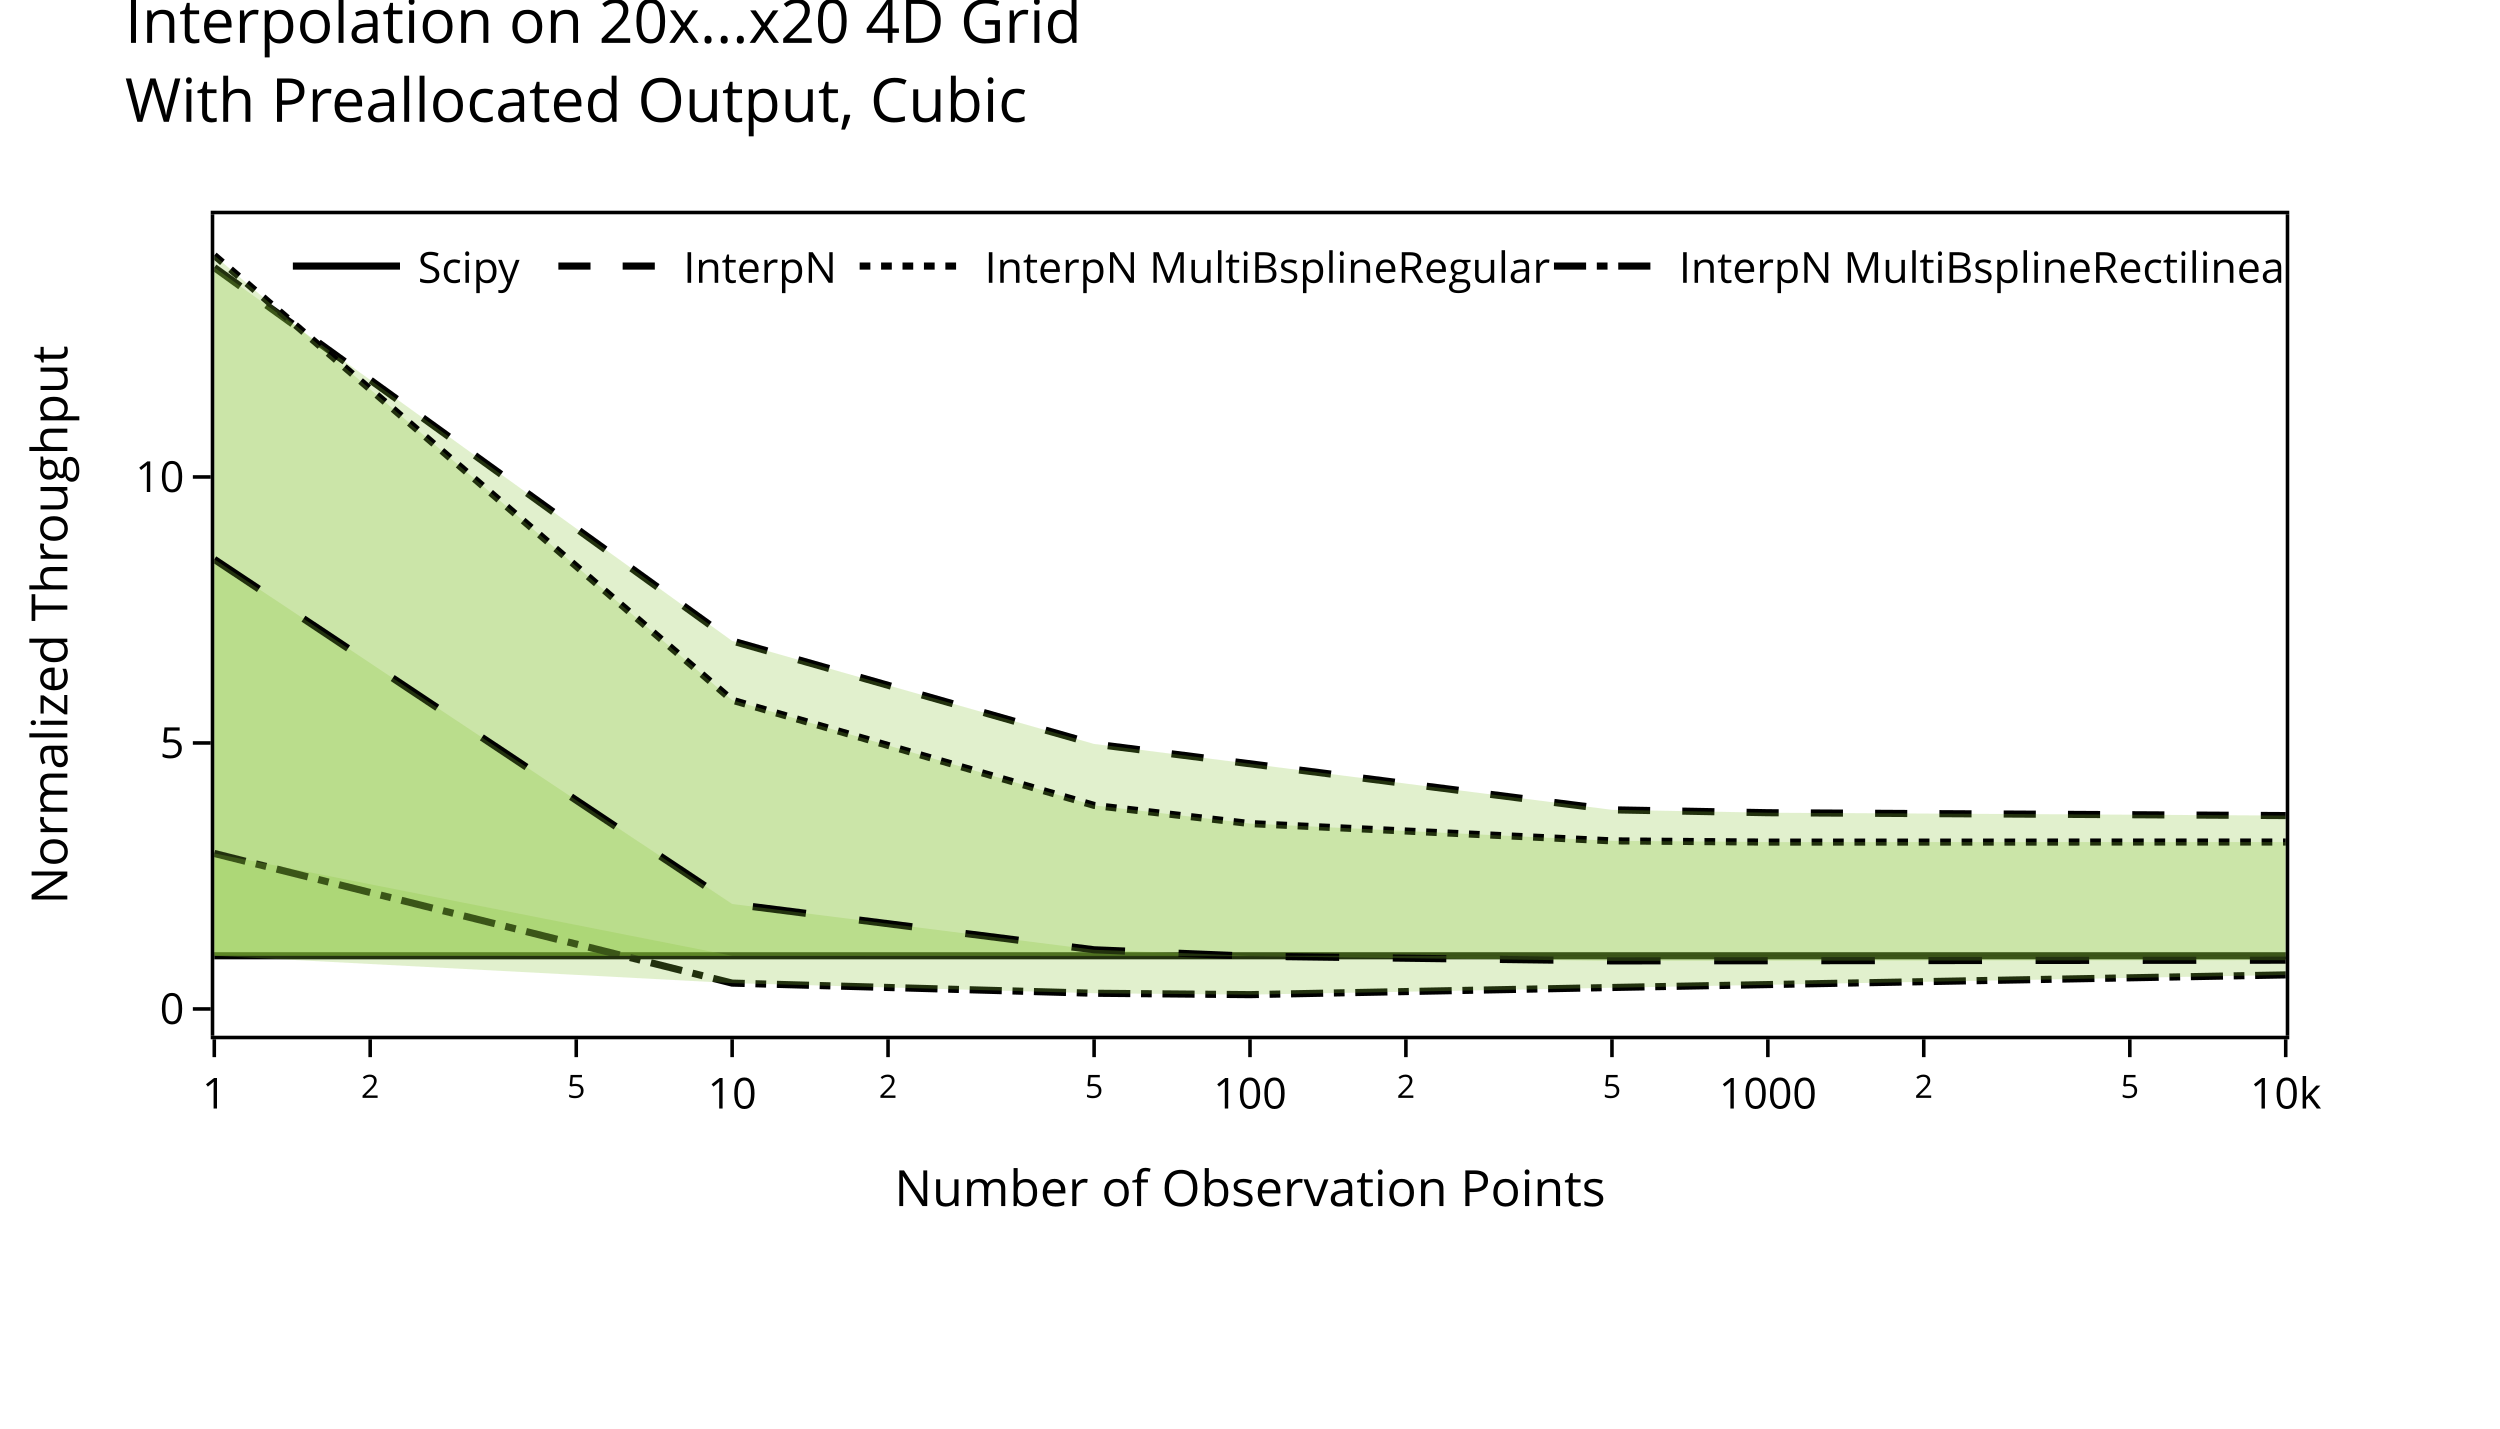
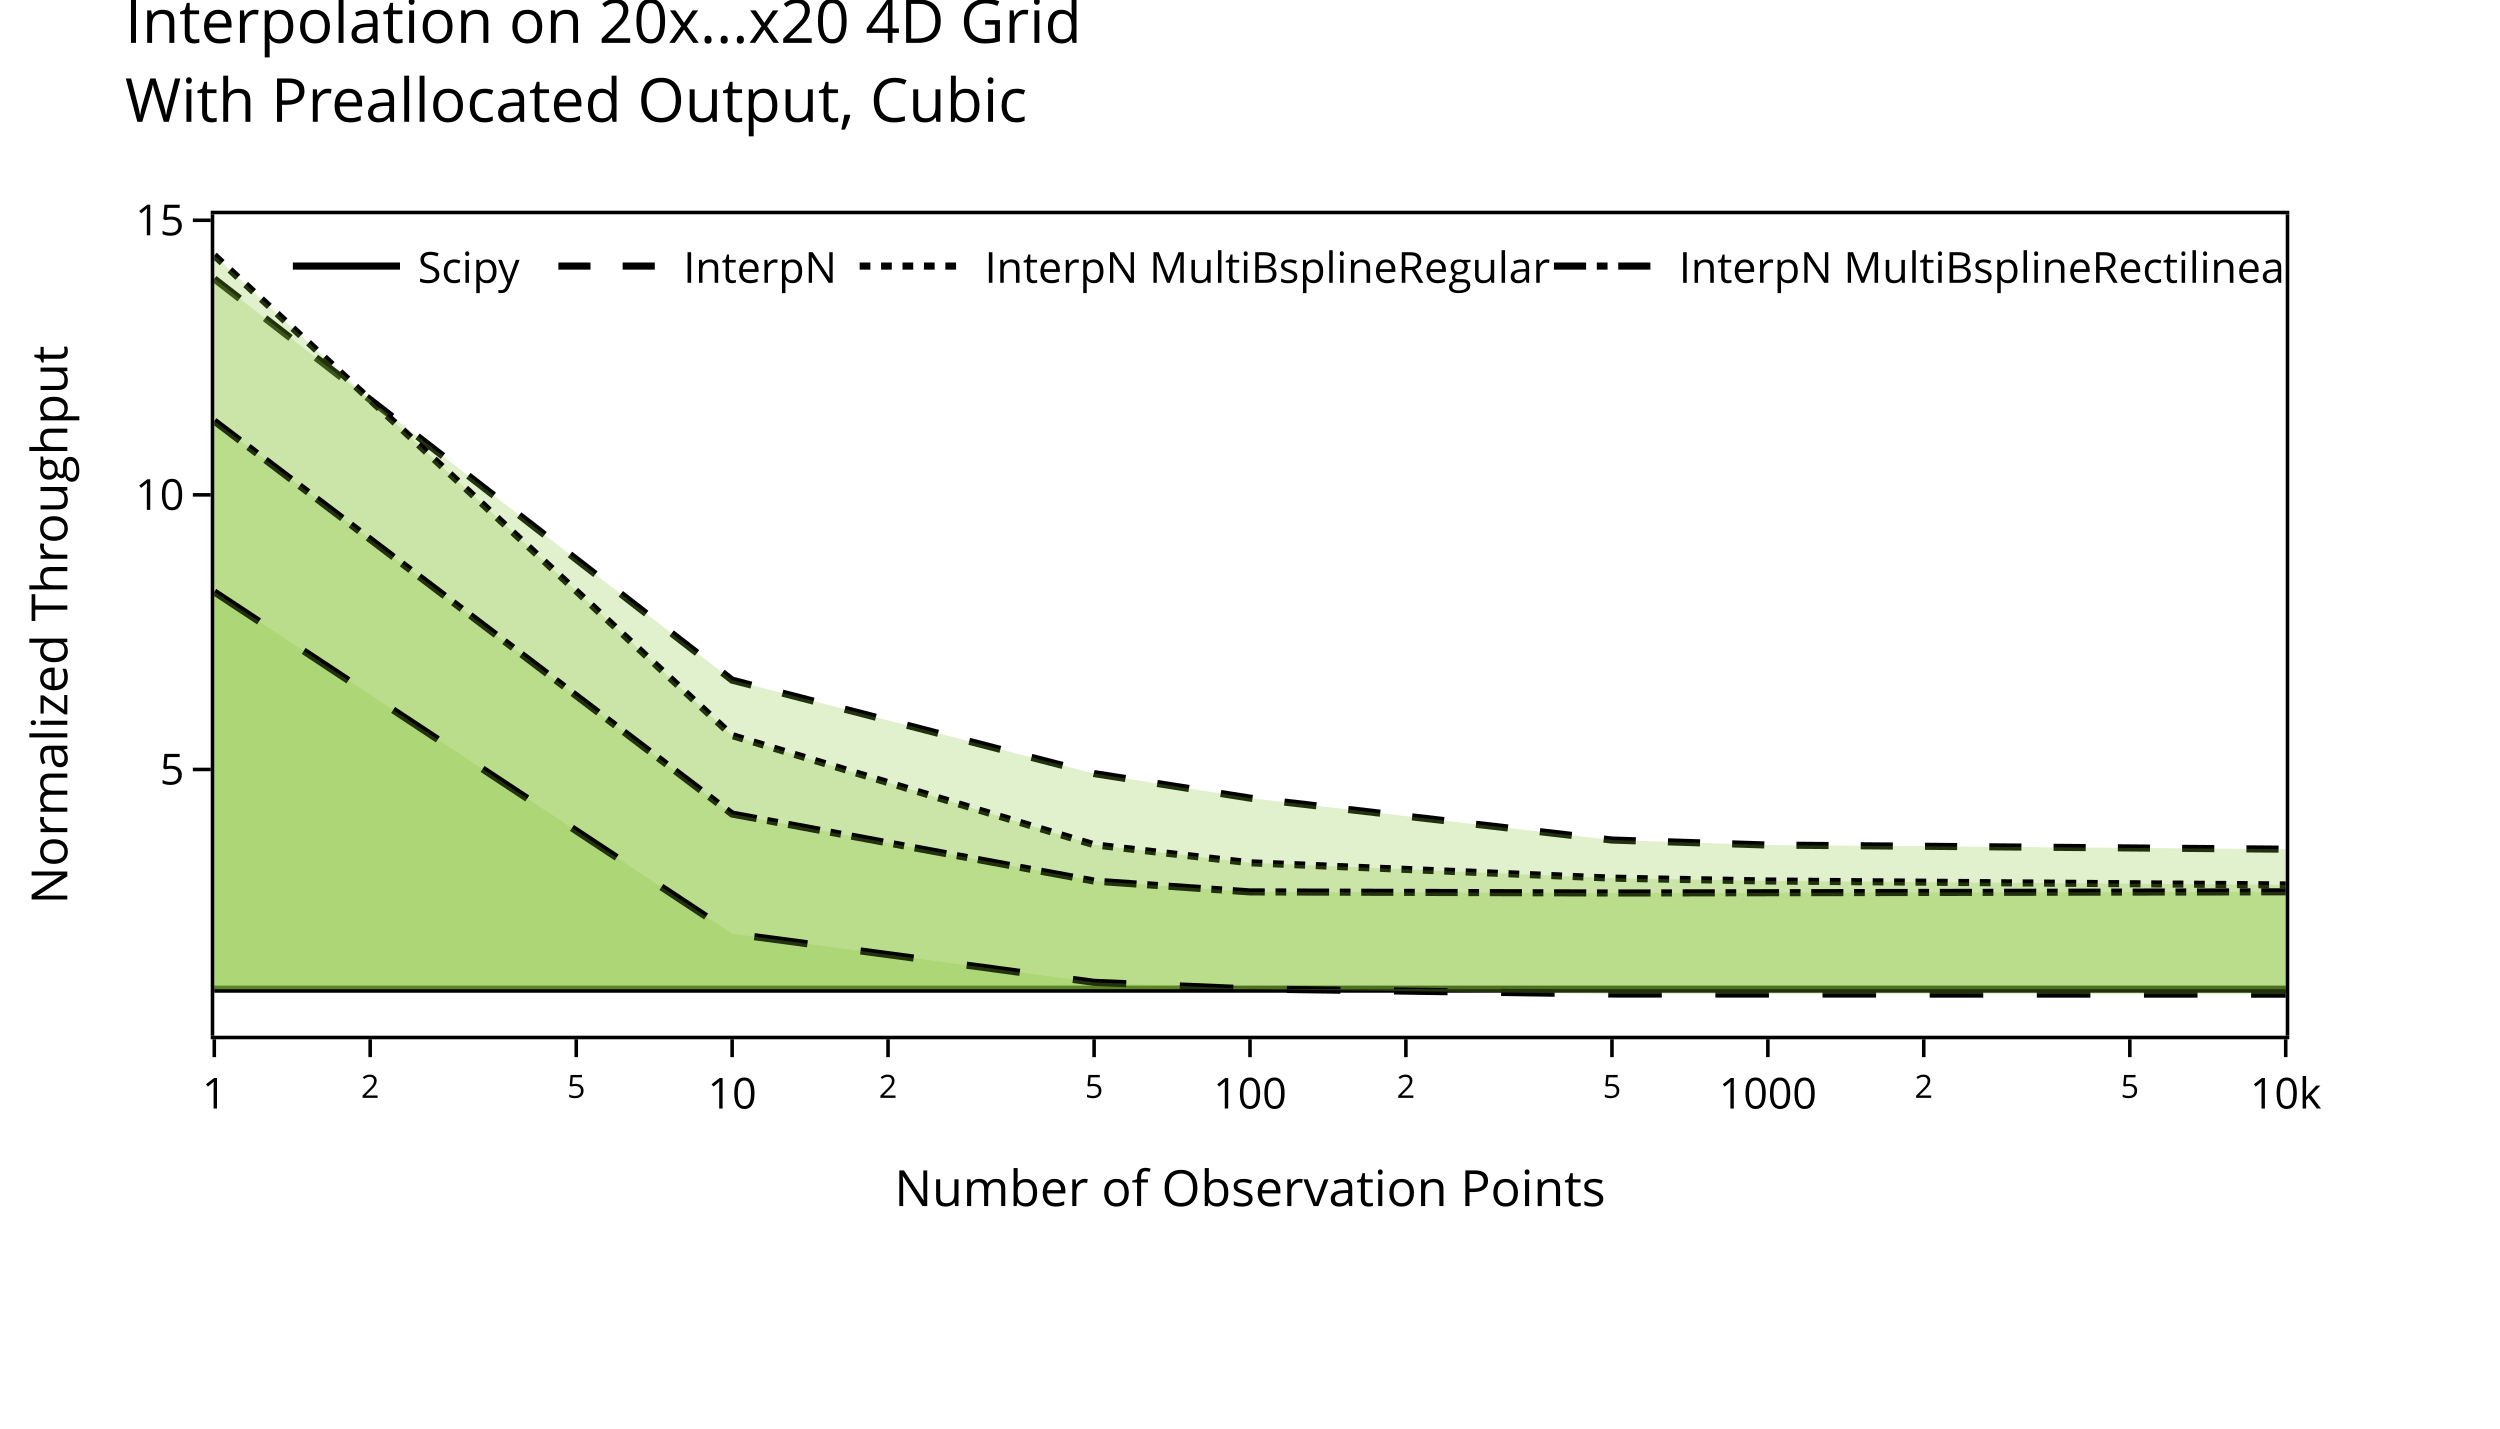
<svg xmlns="http://www.w3.org/2000/svg" class="main-svg" width="700" height="400" style="" viewBox="0 0 700 400">
  <rect x="0" y="0" width="700" height="400" style="fill: rgb(0, 0, 0); fill-opacity: 0;" />
-   <defs id="defs-ff4255">
+   <defs id="defs-6fd65b">
    <g class="clips">
-       <clipPath id="clipff4255xyplot" class="plotclip">
+       <clipPath id="clip6fd65bxyplot" class="plotclip">
        <rect width="580" height="230" />
      </clipPath>
-       <clipPath class="axesclip" id="clipff4255x">
+       <clipPath class="axesclip" id="clip6fd65bx">
        <rect x="60" y="0" width="580" height="400" />
      </clipPath>
-       <clipPath class="axesclip" id="clipff4255y">
+       <clipPath class="axesclip" id="clip6fd65by">
        <rect x="0" y="60" width="700" height="230" />
      </clipPath>
-       <clipPath class="axesclip" id="clipff4255xy">
+       <clipPath class="axesclip" id="clip6fd65bxy">
        <rect x="60" y="60" width="580" height="230" />
      </clipPath>
    </g>
    <g class="gradients" />
    <g class="patterns" />
  </defs>
  <g class="bglayer">
    <rect class="bg" x="60" y="60" width="580" height="230" style="fill: rgb(0, 0, 0); fill-opacity: 0; stroke-width: 0;" />
  </g>
  <g class="layer-below">
    <g class="imagelayer" />
    <g class="shapelayer" />
  </g>
  <g class="cartesianlayer">
    <g class="subplot xy">
      <g class="layer-subplot">
        <g class="shapelayer" />
        <g class="imagelayer" />
      </g>
      <g class="minor-gridlayer">
        <g class="x" />
        <g class="y" />
      </g>
      <g class="gridlayer">
        <g class="x" />
        <g class="y" />
      </g>
      <g class="zerolinelayer" />
      <g class="layer-between">
        <g class="shapelayer" />
        <g class="imagelayer" />
      </g>
      <path class="xlines-below" />
      <path class="ylines-below" />
      <g class="overlines-below" />
      <g class="xaxislayer-below" />
      <g class="yaxislayer-below" />
      <g class="overaxes-below" />
      <g class="overplot">
-         <g class="xy" transform="translate(60,60)" clip-path="url(#clipff4255xyplot)">
+         <g class="xy" transform="translate(60,60)" clip-path="url(#clip6fd65bxyplot)">
          <g class="scatterlayer mlayer">
-             <g class="trace scatter tracead30f2" style="stroke-miterlimit: 2; opacity: 1;">
-               <g class="fills" />
-               <g class="errorbars" />
-               <g class="lines">
-                 <path class="js-line" d="M0,207.62L580,207.62" style="vector-effect: none; fill: none; stroke: rgb(0, 0, 0); stroke-opacity: 1; stroke-width: 2px; opacity: 1;" />
-               </g>
-               <g class="points" />
-               <g class="text" />
-             </g>
-             <g class="trace scatter tracef7c856" style="stroke-miterlimit: 2; opacity: 1;">
-               <g class="fills" />
-               <g class="errorbars" />
-               <g class="lines">
-                 <path class="js-line" d="M0,14.9L145,119.46L246.35,148.31L391.35,166.75L435,167.56L580,168.36" style="vector-effect: none; fill: none; stroke: rgb(0, 0, 0); stroke-opacity: 1; stroke-dasharray: 9px, 9px; stroke-width: 2px; opacity: 1;" />
-               </g>
-               <g class="points" />
-               <g class="text" />
-             </g>
-             <g class="trace scatter tracef7a7c1" style="stroke-miterlimit: 2; opacity: 1;">
+             <g class="trace scatter trace939a7f" style="stroke-miterlimit: 2; opacity: 1;">
+               <g class="fills" />
+               <g class="errorbars" />
+               <g class="lines">
+                 <path class="js-line" d="M0,216.96L580,216.96" style="vector-effect: none; fill: none; stroke: rgb(0, 0, 0); stroke-opacity: 1; stroke-width: 2px; opacity: 1;" />
+               </g>
+               <g class="points" />
+               <g class="text" />
+             </g>
+             <g class="trace scatter tracef91b6b" style="stroke-miterlimit: 2; opacity: 1;">
+               <g class="fills" />
+               <g class="errorbars" />
+               <g class="lines">
+                 <path class="js-line" d="M0,18.08L145,130.44L246.35,156.6L290,163.47L391.35,175.21L435,176.61L580,177.77" style="vector-effect: none; fill: none; stroke: rgb(0, 0, 0); stroke-opacity: 1; stroke-dasharray: 9px, 9px; stroke-width: 2px; opacity: 1;" />
+               </g>
+               <g class="points" />
+               <g class="text" />
+             </g>
+             <g class="trace scatter traced9aced" style="stroke-miterlimit: 2; opacity: 1;">
              <g class="fills">
                <g>
-                   <path class="js-fill" d="M0,14.9L145,119.46L246.35,148.31L391.35,166.75L435,167.56L580,168.36L580,207.62L0,207.62Z" style="fill: rgb(139, 196, 59); fill-opacity: 0.25; stroke-width: 0;" />
+                   <path class="js-fill" d="M0,18.08L145,130.44L246.35,156.6L290,163.47L391.35,175.21L435,176.61L580,177.77L580,216.96L435,216.96L0,216.96Z" style="fill: rgb(139, 196, 59); fill-opacity: 0.25; stroke-width: 0;" />
                </g>
              </g>
              <g class="errorbars" />
              <g class="lines">
-                 <path class="js-line" d="M0,14.9L145,119.46L246.35,148.31L391.35,166.75L435,167.56L580,168.36L580,207.62L0,207.62" style="vector-effect: none; fill: none; stroke: rgb(0, 204, 150); stroke-opacity: 1; stroke-width: 0px; opacity: 1;" />
-               </g>
-               <g class="points" />
-               <g class="text" />
-             </g>
-             <g class="trace scatter tracec5cbc7" style="stroke-miterlimit: 2; opacity: 1;">
-               <g class="fills" />
-               <g class="errorbars" />
-               <g class="lines">
-                 <path class="js-line" d="M0,11.5L145,136.04L246.35,165.51L290,170.6L391.35,175.44L435,175.79L580,175.77" style="vector-effect: none; fill: none; stroke: rgb(0, 0, 0); stroke-opacity: 1; stroke-dasharray: 3px, 3px; stroke-width: 2px; opacity: 1;" />
-               </g>
-               <g class="points" />
-               <g class="text" />
-             </g>
-             <g class="trace scatter trace541a8c" style="stroke-miterlimit: 2; opacity: 1;">
+                 <path class="js-line" d="M0,18.08L145,130.44L246.35,156.6L290,163.47L391.35,175.21L435,176.61L580,177.77L580,216.96L435,216.96L0,216.96" style="vector-effect: none; fill: none; stroke: rgb(0, 204, 150); stroke-opacity: 1; stroke-width: 0px; opacity: 1;" />
+               </g>
+               <g class="points" />
+               <g class="text" />
+             </g>
+             <g class="trace scatter trace6a58b7" style="stroke-miterlimit: 2; opacity: 1;">
+               <g class="fills" />
+               <g class="errorbars" />
+               <g class="lines">
+                 <path class="js-line" d="M0,11.5L145,145.96L246.35,176.55L290,181.58L391.35,185.88L435,186.68L580,187.78" style="vector-effect: none; fill: none; stroke: rgb(0, 0, 0); stroke-opacity: 1; stroke-dasharray: 3px, 3px; stroke-width: 2px; opacity: 1;" />
+               </g>
+               <g class="points" />
+               <g class="text" />
+             </g>
+             <g class="trace scatter trace62c466" style="stroke-miterlimit: 2; opacity: 1;">
              <g class="fills">
                <g>
-                   <path class="js-fill" d="M0,11.5L145,136.04L246.35,165.51L290,170.6L391.35,175.44L435,175.79L580,175.77L580,207.62L435,207.62L0,207.62Z" style="fill: rgb(139, 196, 59); fill-opacity: 0.25; stroke-width: 0;" />
+                   <path class="js-fill" d="M0,11.5L145,145.96L246.35,176.55L290,181.58L391.35,185.88L435,186.68L580,187.78L580,216.96L435,216.96L0,216.96Z" style="fill: rgb(139, 196, 59); fill-opacity: 0.25; stroke-width: 0;" />
                </g>
              </g>
              <g class="errorbars" />
              <g class="lines">
-                 <path class="js-line" d="M0,11.5L145,136.04L246.35,165.51L290,170.6L391.35,175.44L435,175.79L580,175.77L580,207.62L435,207.62L0,207.62" style="vector-effect: none; fill: none; stroke: rgb(255, 161, 90); stroke-opacity: 1; stroke-width: 0px; opacity: 1;" />
-               </g>
-               <g class="points" />
-               <g class="text" />
-             </g>
-             <g class="trace scatter trace2bc2a6" style="stroke-miterlimit: 2; opacity: 1;">
-               <g class="fills" />
-               <g class="errorbars" />
-               <g class="lines">
-                 <path class="js-line" d="M0,178.97L145,215.27L246.35,218.11L290,218.5L391.35,216.5L580,212.97" style="vector-effect: none; fill: none; stroke: rgb(0, 0, 0); stroke-opacity: 1; stroke-dasharray: 9px, 3px, 3px, 3px; stroke-width: 2px; opacity: 1;" />
-               </g>
-               <g class="points" />
-               <g class="text" />
-             </g>
-             <g class="trace scatter trace58b7a3" style="stroke-miterlimit: 2; opacity: 1;">
+                 <path class="js-line" d="M0,11.5L145,145.96L246.35,176.55L290,181.58L391.35,185.88L435,186.68L580,187.78L580,216.96L435,216.96L0,216.96" style="vector-effect: none; fill: none; stroke: rgb(255, 161, 90); stroke-opacity: 1; stroke-width: 0px; opacity: 1;" />
+               </g>
+               <g class="points" />
+               <g class="text" />
+             </g>
+             <g class="trace scatter trace4273a9" style="stroke-miterlimit: 2; opacity: 1;">
+               <g class="fills" />
+               <g class="errorbars" />
+               <g class="lines">
+                 <path class="js-line" d="M0,57.89L145,167.93L246.35,186.7L290,189.73L391.35,190.04L580,189.71" style="vector-effect: none; fill: none; stroke: rgb(0, 0, 0); stroke-opacity: 1; stroke-dasharray: 9px, 3px, 3px, 3px; stroke-width: 2px; opacity: 1;" />
+               </g>
+               <g class="points" />
+               <g class="text" />
+             </g>
+             <g class="trace scatter trace91b8b2" style="stroke-miterlimit: 2; opacity: 1;">
              <g class="fills">
                <g>
-                   <path class="js-fill" d="M0,178.97L145,207.62L246.35,207.62L580,207.62L580,212.97L290,218.5L246.35,218.11L145,215.27L0,207.62Z" style="fill: rgb(139, 196, 59); fill-opacity: 0.25; stroke-width: 0;" />
+                   <path class="js-fill" d="M0,57.89L145,167.93L246.35,186.7L290,189.73L391.35,190.04L580,189.71L580,216.96L0,216.96Z" style="fill: rgb(139, 196, 59); fill-opacity: 0.25; stroke-width: 0;" />
                </g>
              </g>
              <g class="errorbars" />
              <g class="lines">
-                 <path class="js-line" d="M0,178.97L145,207.62L246.35,207.62L580,207.62L580,212.97L290,218.5L246.35,218.11L145,215.27L0,207.62" style="vector-effect: none; fill: none; stroke: rgb(255, 102, 146); stroke-opacity: 1; stroke-width: 0px; opacity: 1;" />
-               </g>
-               <g class="points" />
-               <g class="text" />
-             </g>
-             <g class="trace scatter trace9b78f7" style="stroke-miterlimit: 2; opacity: 1;">
-               <g class="fills" />
-               <g class="errorbars" />
-               <g class="lines">
-                 <path class="js-line" d="M0,96.61L145,193.12L246.35,205.94L290,207.73L391.35,209.05L580,208.85" style="vector-effect: none; fill: none; stroke: rgb(0, 0, 0); stroke-opacity: 1; stroke-dasharray: 15px, 15px; stroke-width: 2px; opacity: 1;" />
-               </g>
-               <g class="points" />
-               <g class="text" />
-             </g>
-             <g class="trace scatter trace3b2b70" style="stroke-miterlimit: 2; opacity: 1;">
+                 <path class="js-line" d="M0,57.89L145,167.93L246.35,186.7L290,189.73L391.35,190.04L580,189.71L580,216.96L0,216.96" style="vector-effect: none; fill: none; stroke: rgb(255, 102, 146); stroke-opacity: 1; stroke-width: 0px; opacity: 1;" />
+               </g>
+               <g class="points" />
+               <g class="text" />
+             </g>
+             <g class="trace scatter trace888677" style="stroke-miterlimit: 2; opacity: 1;">
+               <g class="fills" />
+               <g class="errorbars" />
+               <g class="lines">
+                 <path class="js-line" d="M0,105.73L145,201.43L246.35,215.05L290,216.9L391.35,218.32L580,218.36" style="vector-effect: none; fill: none; stroke: rgb(0, 0, 0); stroke-opacity: 1; stroke-dasharray: 15px, 15px; stroke-width: 2px; opacity: 1;" />
+               </g>
+               <g class="points" />
+               <g class="text" />
+             </g>
+             <g class="trace scatter trace75e3e5" style="stroke-miterlimit: 2; opacity: 1;">
              <g class="fills">
                <g>
-                   <path class="js-fill" d="M0,96.61L145,193.12L246.35,205.94L290,207.62L391.35,207.62L580,207.62L580,208.85L391.35,209.05L290,207.73L0,207.62Z" style="fill: rgb(139, 196, 59); fill-opacity: 0.25; stroke-width: 0;" />
+                   <path class="js-fill" d="M0,105.73L145,201.43L246.35,215.05L290,216.9L391.35,216.96L580,216.96L580,218.36L391.35,218.32L290,216.96L0,216.96Z" style="fill: rgb(139, 196, 59); fill-opacity: 0.25; stroke-width: 0;" />
                </g>
              </g>
              <g class="errorbars" />
              <g class="lines">
-                 <path class="js-line" d="M0,96.61L145,193.12L246.35,205.94L290,207.62L391.35,207.62L580,207.62L580,208.85L391.35,209.05L290,207.73L0,207.62" style="vector-effect: none; fill: none; stroke: rgb(255, 151, 255); stroke-opacity: 1; stroke-width: 0px; opacity: 1;" />
+                 <path class="js-line" d="M0,105.73L145,201.43L246.35,215.05L290,216.9L391.35,216.96L580,216.96L580,218.36L391.35,218.32L290,216.96L0,216.96" style="vector-effect: none; fill: none; stroke: rgb(255, 151, 255); stroke-opacity: 1; stroke-width: 0px; opacity: 1;" />
              </g>
              <g class="points" />
              <g class="text" />
            </g>
          </g>
        </g>
      </g>
      <path class="xlines-above crisp" d="M59,290.5H641M59,59.5H641" style="fill: none; stroke-width: 1px; stroke: rgb(0, 0, 0); stroke-opacity: 1;" />
      <path class="ylines-above crisp" d="M59.5,60V290M640.5,60V290" style="fill: none; stroke-width: 1px; stroke: rgb(0, 0, 0); stroke-opacity: 1;" />
      <g class="overlines-above" />
      <g class="xaxislayer-above">
        <path class="xtick ticks crisp" d="M0,291v5" transform="translate(60,0)" style="stroke: rgb(0, 0, 0); stroke-opacity: 1; stroke-width: 1px;" />
        <path class="xtick ticks crisp" d="M0,291v5" transform="translate(103.65,0)" style="stroke: rgb(0, 0, 0); stroke-opacity: 1; stroke-width: 1px;" />
        <path class="xtick ticks crisp" d="M0,291v5" transform="translate(161.35,0)" style="stroke: rgb(0, 0, 0); stroke-opacity: 1; stroke-width: 1px;" />
        <path class="xtick ticks crisp" d="M0,291v5" transform="translate(205,0)" style="stroke: rgb(0, 0, 0); stroke-opacity: 1; stroke-width: 1px;" />
        <path class="xtick ticks crisp" d="M0,291v5" transform="translate(248.65,0)" style="stroke: rgb(0, 0, 0); stroke-opacity: 1; stroke-width: 1px;" />
        <path class="xtick ticks crisp" d="M0,291v5" transform="translate(306.35,0)" style="stroke: rgb(0, 0, 0); stroke-opacity: 1; stroke-width: 1px;" />
        <path class="xtick ticks crisp" d="M0,291v5" transform="translate(350,0)" style="stroke: rgb(0, 0, 0); stroke-opacity: 1; stroke-width: 1px;" />
        <path class="xtick ticks crisp" d="M0,291v5" transform="translate(393.65,0)" style="stroke: rgb(0, 0, 0); stroke-opacity: 1; stroke-width: 1px;" />
        <path class="xtick ticks crisp" d="M0,291v5" transform="translate(451.35,0)" style="stroke: rgb(0, 0, 0); stroke-opacity: 1; stroke-width: 1px;" />
        <path class="xtick ticks crisp" d="M0,291v5" transform="translate(495,0)" style="stroke: rgb(0, 0, 0); stroke-opacity: 1; stroke-width: 1px;" />
        <path class="xtick ticks crisp" d="M0,291v5" transform="translate(538.65,0)" style="stroke: rgb(0, 0, 0); stroke-opacity: 1; stroke-width: 1px;" />
        <path class="xtick ticks crisp" d="M0,291v5" transform="translate(596.35,0)" style="stroke: rgb(0, 0, 0); stroke-opacity: 1; stroke-width: 1px;" />
        <path class="xtick ticks crisp" d="M0,291v5" transform="translate(640,0)" style="stroke: rgb(0, 0, 0); stroke-opacity: 1; stroke-width: 1px;" />
        <g class="xtick">
          <text text-anchor="middle" x="0" y="310.4" transform="translate(60,0)" style="font-family: 'Open Sans', verdana, arial, sans-serif; font-size: 12px; fill: rgb(0, 0, 0); fill-opacity: 1; white-space: pre; opacity: 1;">1</text>
        </g>
        <g class="xtick">
          <text text-anchor="middle" x="0" y="307.4" style="font-family: 'Open Sans', verdana, arial, sans-serif; font-size: 9px; fill: rgb(0, 0, 0); fill-opacity: 1; white-space: pre; opacity: 1;" transform="translate(103.65,0)">2</text>
        </g>
        <g class="xtick">
          <text text-anchor="middle" x="0" y="307.4" style="font-family: 'Open Sans', verdana, arial, sans-serif; font-size: 9px; fill: rgb(0, 0, 0); fill-opacity: 1; white-space: pre; opacity: 1;" transform="translate(161.35,0)">5</text>
        </g>
        <g class="xtick">
          <text text-anchor="middle" x="0" y="310.4" style="font-family: 'Open Sans', verdana, arial, sans-serif; font-size: 12px; fill: rgb(0, 0, 0); fill-opacity: 1; white-space: pre; opacity: 1;" transform="translate(205,0)">10</text>
        </g>
        <g class="xtick">
          <text text-anchor="middle" x="0" y="307.4" style="font-family: 'Open Sans', verdana, arial, sans-serif; font-size: 9px; fill: rgb(0, 0, 0); fill-opacity: 1; white-space: pre; opacity: 1;" transform="translate(248.65,0)">2</text>
        </g>
        <g class="xtick">
          <text text-anchor="middle" x="0" y="307.4" style="font-family: 'Open Sans', verdana, arial, sans-serif; font-size: 9px; fill: rgb(0, 0, 0); fill-opacity: 1; white-space: pre; opacity: 1;" transform="translate(306.35,0)">5</text>
        </g>
        <g class="xtick">
          <text text-anchor="middle" x="0" y="310.4" style="font-family: 'Open Sans', verdana, arial, sans-serif; font-size: 12px; fill: rgb(0, 0, 0); fill-opacity: 1; white-space: pre; opacity: 1;" transform="translate(350,0)">100</text>
        </g>
        <g class="xtick">
          <text text-anchor="middle" x="0" y="307.4" style="font-family: 'Open Sans', verdana, arial, sans-serif; font-size: 9px; fill: rgb(0, 0, 0); fill-opacity: 1; white-space: pre; opacity: 1;" transform="translate(393.65,0)">2</text>
        </g>
        <g class="xtick">
          <text text-anchor="middle" x="0" y="307.4" style="font-family: 'Open Sans', verdana, arial, sans-serif; font-size: 9px; fill: rgb(0, 0, 0); fill-opacity: 1; white-space: pre; opacity: 1;" transform="translate(451.35,0)">5</text>
        </g>
        <g class="xtick">
          <text text-anchor="middle" x="0" y="310.4" style="font-family: 'Open Sans', verdana, arial, sans-serif; font-size: 12px; fill: rgb(0, 0, 0); fill-opacity: 1; white-space: pre; opacity: 1;" transform="translate(495,0)">1000</text>
        </g>
        <g class="xtick">
          <text text-anchor="middle" x="0" y="307.4" style="font-family: 'Open Sans', verdana, arial, sans-serif; font-size: 9px; fill: rgb(0, 0, 0); fill-opacity: 1; white-space: pre; opacity: 1;" transform="translate(538.65,0)">2</text>
        </g>
        <g class="xtick">
          <text text-anchor="middle" x="0" y="307.4" style="font-family: 'Open Sans', verdana, arial, sans-serif; font-size: 9px; fill: rgb(0, 0, 0); fill-opacity: 1; white-space: pre; opacity: 1;" transform="translate(596.35,0)">5</text>
        </g>
        <g class="xtick">
          <text text-anchor="middle" x="0" y="310.4" style="font-family: 'Open Sans', verdana, arial, sans-serif; font-size: 12px; fill: rgb(0, 0, 0); fill-opacity: 1; white-space: pre; opacity: 1;" transform="translate(640,0)">10k</text>
        </g>
      </g>
      <g class="yaxislayer-above">
-         <path class="ytick ticks crisp" d="M59,0h-5" transform="translate(0,282.51)" style="stroke: rgb(0, 0, 0); stroke-opacity: 1; stroke-width: 1px;" />
-         <path class="ytick ticks crisp" d="M59,0h-5" transform="translate(0,208.03)" style="stroke: rgb(0, 0, 0); stroke-opacity: 1; stroke-width: 1px;" />
-         <path class="ytick ticks crisp" d="M59,0h-5" transform="translate(0,133.55)" style="stroke: rgb(0, 0, 0); stroke-opacity: 1; stroke-width: 1px;" />
+         <path class="ytick ticks crisp" d="M59,0h-5" transform="translate(0,215.45)" style="stroke: rgb(0, 0, 0); stroke-opacity: 1; stroke-width: 1px;" />
+         <path class="ytick ticks crisp" d="M59,0h-5" transform="translate(0,138.56)" style="stroke: rgb(0, 0, 0); stroke-opacity: 1; stroke-width: 1px;" />
+         <path class="ytick ticks crisp" d="M59,0h-5" transform="translate(0,61.68)" style="stroke: rgb(0, 0, 0); stroke-opacity: 1; stroke-width: 1px;" />
        <g class="ytick">
-           <text text-anchor="end" x="51.6" y="4.2" transform="translate(0,282.51)" style="font-family: 'Open Sans', verdana, arial, sans-serif; font-size: 12px; fill: rgb(0, 0, 0); fill-opacity: 1; white-space: pre; opacity: 1;">0</text>
+           <text text-anchor="end" x="51.6" y="4.2" transform="translate(0,215.45)" style="font-family: 'Open Sans', verdana, arial, sans-serif; font-size: 12px; fill: rgb(0, 0, 0); fill-opacity: 1; white-space: pre; opacity: 1;">5</text>
        </g>
        <g class="ytick">
-           <text text-anchor="end" x="51.6" y="4.2" style="font-family: 'Open Sans', verdana, arial, sans-serif; font-size: 12px; fill: rgb(0, 0, 0); fill-opacity: 1; white-space: pre; opacity: 1;" transform="translate(0,208.03)">5</text>
+           <text text-anchor="end" x="51.6" y="4.2" style="font-family: 'Open Sans', verdana, arial, sans-serif; font-size: 12px; fill: rgb(0, 0, 0); fill-opacity: 1; white-space: pre; opacity: 1;" transform="translate(0,138.56)">10</text>
        </g>
        <g class="ytick">
-           <text text-anchor="end" x="51.6" y="4.2" style="font-family: 'Open Sans', verdana, arial, sans-serif; font-size: 12px; fill: rgb(0, 0, 0); fill-opacity: 1; white-space: pre; opacity: 1;" transform="translate(0,133.55)">10</text>
+           <text text-anchor="end" x="51.6" y="4.2" style="font-family: 'Open Sans', verdana, arial, sans-serif; font-size: 12px; fill: rgb(0, 0, 0); fill-opacity: 1; white-space: pre; opacity: 1;" transform="translate(0,61.68)">15</text>
        </g>
      </g>
      <g class="overaxes-above" />
    </g>
  </g>
  <g class="polarlayer" />
  <g class="smithlayer" />
  <g class="ternarylayer" />
  <g class="geolayer" />
  <g class="funnelarealayer" />
  <g class="pielayer" />
  <g class="iciclelayer" />
  <g class="treemaplayer" />
  <g class="sunburstlayer" />
  <g class="glimages" />
-   <defs id="topdefs-ff4255">
+   <defs id="topdefs-6fd65b">
    <g class="clips" />
-     <clipPath id="legendff4255">
+     <clipPath id="legend6fd65b">
      <rect width="563" height="29" x="0" y="0" />
    </clipPath>
  </defs>
  <g class="layer-above">
    <g class="imagelayer" />
    <g class="shapelayer" />
  </g>
  <g class="infolayer">
    <g class="legend" pointer-events="all" transform="translate(77,60)">
      <rect class="bg" shape-rendering="crispEdges" width="563" height="29" x="0" y="0" style="stroke: rgb(68, 68, 68); stroke-opacity: 1; fill: rgb(0, 0, 0); fill-opacity: 0; stroke-width: 0px;" />
-       <g class="scrollbox" transform="" clip-path="url(#legendff4255)">
+       <g class="scrollbox" transform="" clip-path="url(#legend6fd65b)">
        <g class="groups">
          <g class="traces" transform="translate(0,14.5)" style="opacity: 1;">
            <text class="legendtext" text-anchor="start" x="40" y="4.68" style="font-family: 'Open Sans', verdana, arial, sans-serif; font-size: 12px; fill: rgb(0, 0, 0); fill-opacity: 1; white-space: pre;">Scipy</text>
            <g class="layers" style="opacity: 1;">
              <g class="legendfill" />
              <g class="legendlines">
                <path class="js-line" d="M5,0h30" style="fill: none; stroke: rgb(0, 0, 0); stroke-opacity: 1; stroke-width: 2px;" />
              </g>
              <g class="legendsymbols">
                <g class="legendpoints" />
              </g>
            </g>
            <rect class="legendtoggle" x="0" y="-9.5" width="71.844" height="19" style="fill: rgb(0, 0, 0); fill-opacity: 0;" />
          </g>
          <g class="traces" transform="translate(74.34375,14.5)" style="opacity: 1;">
            <text class="legendtext" text-anchor="start" x="40" y="4.68" style="font-family: 'Open Sans', verdana, arial, sans-serif; font-size: 12px; fill: rgb(0, 0, 0); fill-opacity: 1; white-space: pre;">InterpN</text>
            <g class="layers" style="opacity: 1;">
              <g class="legendfill" />
              <g class="legendlines">
                <path class="js-line" d="M5,0h30" style="fill: none; stroke: rgb(0, 0, 0); stroke-opacity: 1; stroke-dasharray: 9px, 9px; stroke-width: 2px;" />
              </g>
              <g class="legendsymbols">
                <g class="legendpoints" />
              </g>
            </g>
            <rect class="legendtoggle" x="0" y="-9.5" width="81.859" height="19" style="fill: rgb(0, 0, 0); fill-opacity: 0;" />
          </g>
          <g class="traces" transform="translate(158.7031,14.5)" style="opacity: 1;">
            <text class="legendtext" text-anchor="start" x="40" y="4.68" style="font-family: 'Open Sans', verdana, arial, sans-serif; font-size: 12px; fill: rgb(0, 0, 0); fill-opacity: 1; white-space: pre;">InterpN MultiBsplineRegular</text>
            <g class="layers" style="opacity: 1;">
              <g class="legendfill" />
              <g class="legendlines">
                <path class="js-line" d="M5,0h30" style="fill: none; stroke: rgb(0, 0, 0); stroke-opacity: 1; stroke-dasharray: 3px, 3px; stroke-width: 2px;" />
              </g>
              <g class="legendsymbols">
                <g class="legendpoints" />
              </g>
            </g>
            <rect class="legendtoggle" x="0" y="-9.5" width="191.906" height="19" style="fill: rgb(0, 0, 0); fill-opacity: 0;" />
          </g>
          <g class="traces" transform="translate(353.1094,14.5)" style="opacity: 1;">
            <text class="legendtext" text-anchor="start" x="40" y="4.68" style="font-family: 'Open Sans', verdana, arial, sans-serif; font-size: 12px; fill: rgb(0, 0, 0); fill-opacity: 1; white-space: pre;">InterpN MultiBsplineRectilinear</text>
            <g class="layers" style="opacity: 1;">
              <g class="legendfill" />
              <g class="legendlines">
                <path class="js-line" d="M5,0h30" style="fill: none; stroke: rgb(0, 0, 0); stroke-opacity: 1; stroke-dasharray: 9px, 3px, 3px, 3px; stroke-width: 2px;" />
              </g>
              <g class="legendsymbols">
                <g class="legendpoints" />
              </g>
            </g>
            <rect class="legendtoggle" x="0" y="-9.5" width="206.578" height="19" style="fill: rgb(0, 0, 0); fill-opacity: 0;" />
          </g>
        </g>
      </g>
      <rect class="scrollbar" rx="20" ry="3" width="0" height="0" x="0" y="0" style="fill: rgb(128, 139, 164); fill-opacity: 1;" />
    </g>
    <g class="g-gtitle">
      <text class="gtitle" x="35" y="12" text-anchor="start" dy="0.7em" style="opacity: 1; font-family: 'Open Sans', verdana, arial, sans-serif; font-size: 17px; fill: rgb(0, 0, 0); fill-opacity: 1; white-space: pre;">
        <tspan class="line" dy="0em" x="35" y="12">Interpolation on 20x...x20 4D Grid</tspan>
        <tspan class="line" dy="1.3em" x="35" y="12">With Preallocated Output, Cubic</tspan>
      </text>
    </g>
    <g class="g-xtitle">
      <text class="xtitle" x="350" y="337.706" text-anchor="middle" style="opacity: 1; font-family: 'Open Sans', verdana, arial, sans-serif; font-size: 14px; fill: rgb(0, 0, 0); fill-opacity: 1; white-space: pre;">Number of Observation Points</text>
    </g>
    <g class="g-ytitle">
      <text class="ytitle" transform="rotate(-90,18.85,175)" x="18.85" y="175" text-anchor="middle" style="opacity: 1; font-family: 'Open Sans', verdana, arial, sans-serif; font-size: 14px; fill: rgb(0, 0, 0); fill-opacity: 1; white-space: pre;">Normalized Throughput</text>
    </g>
  </g>
</svg>
